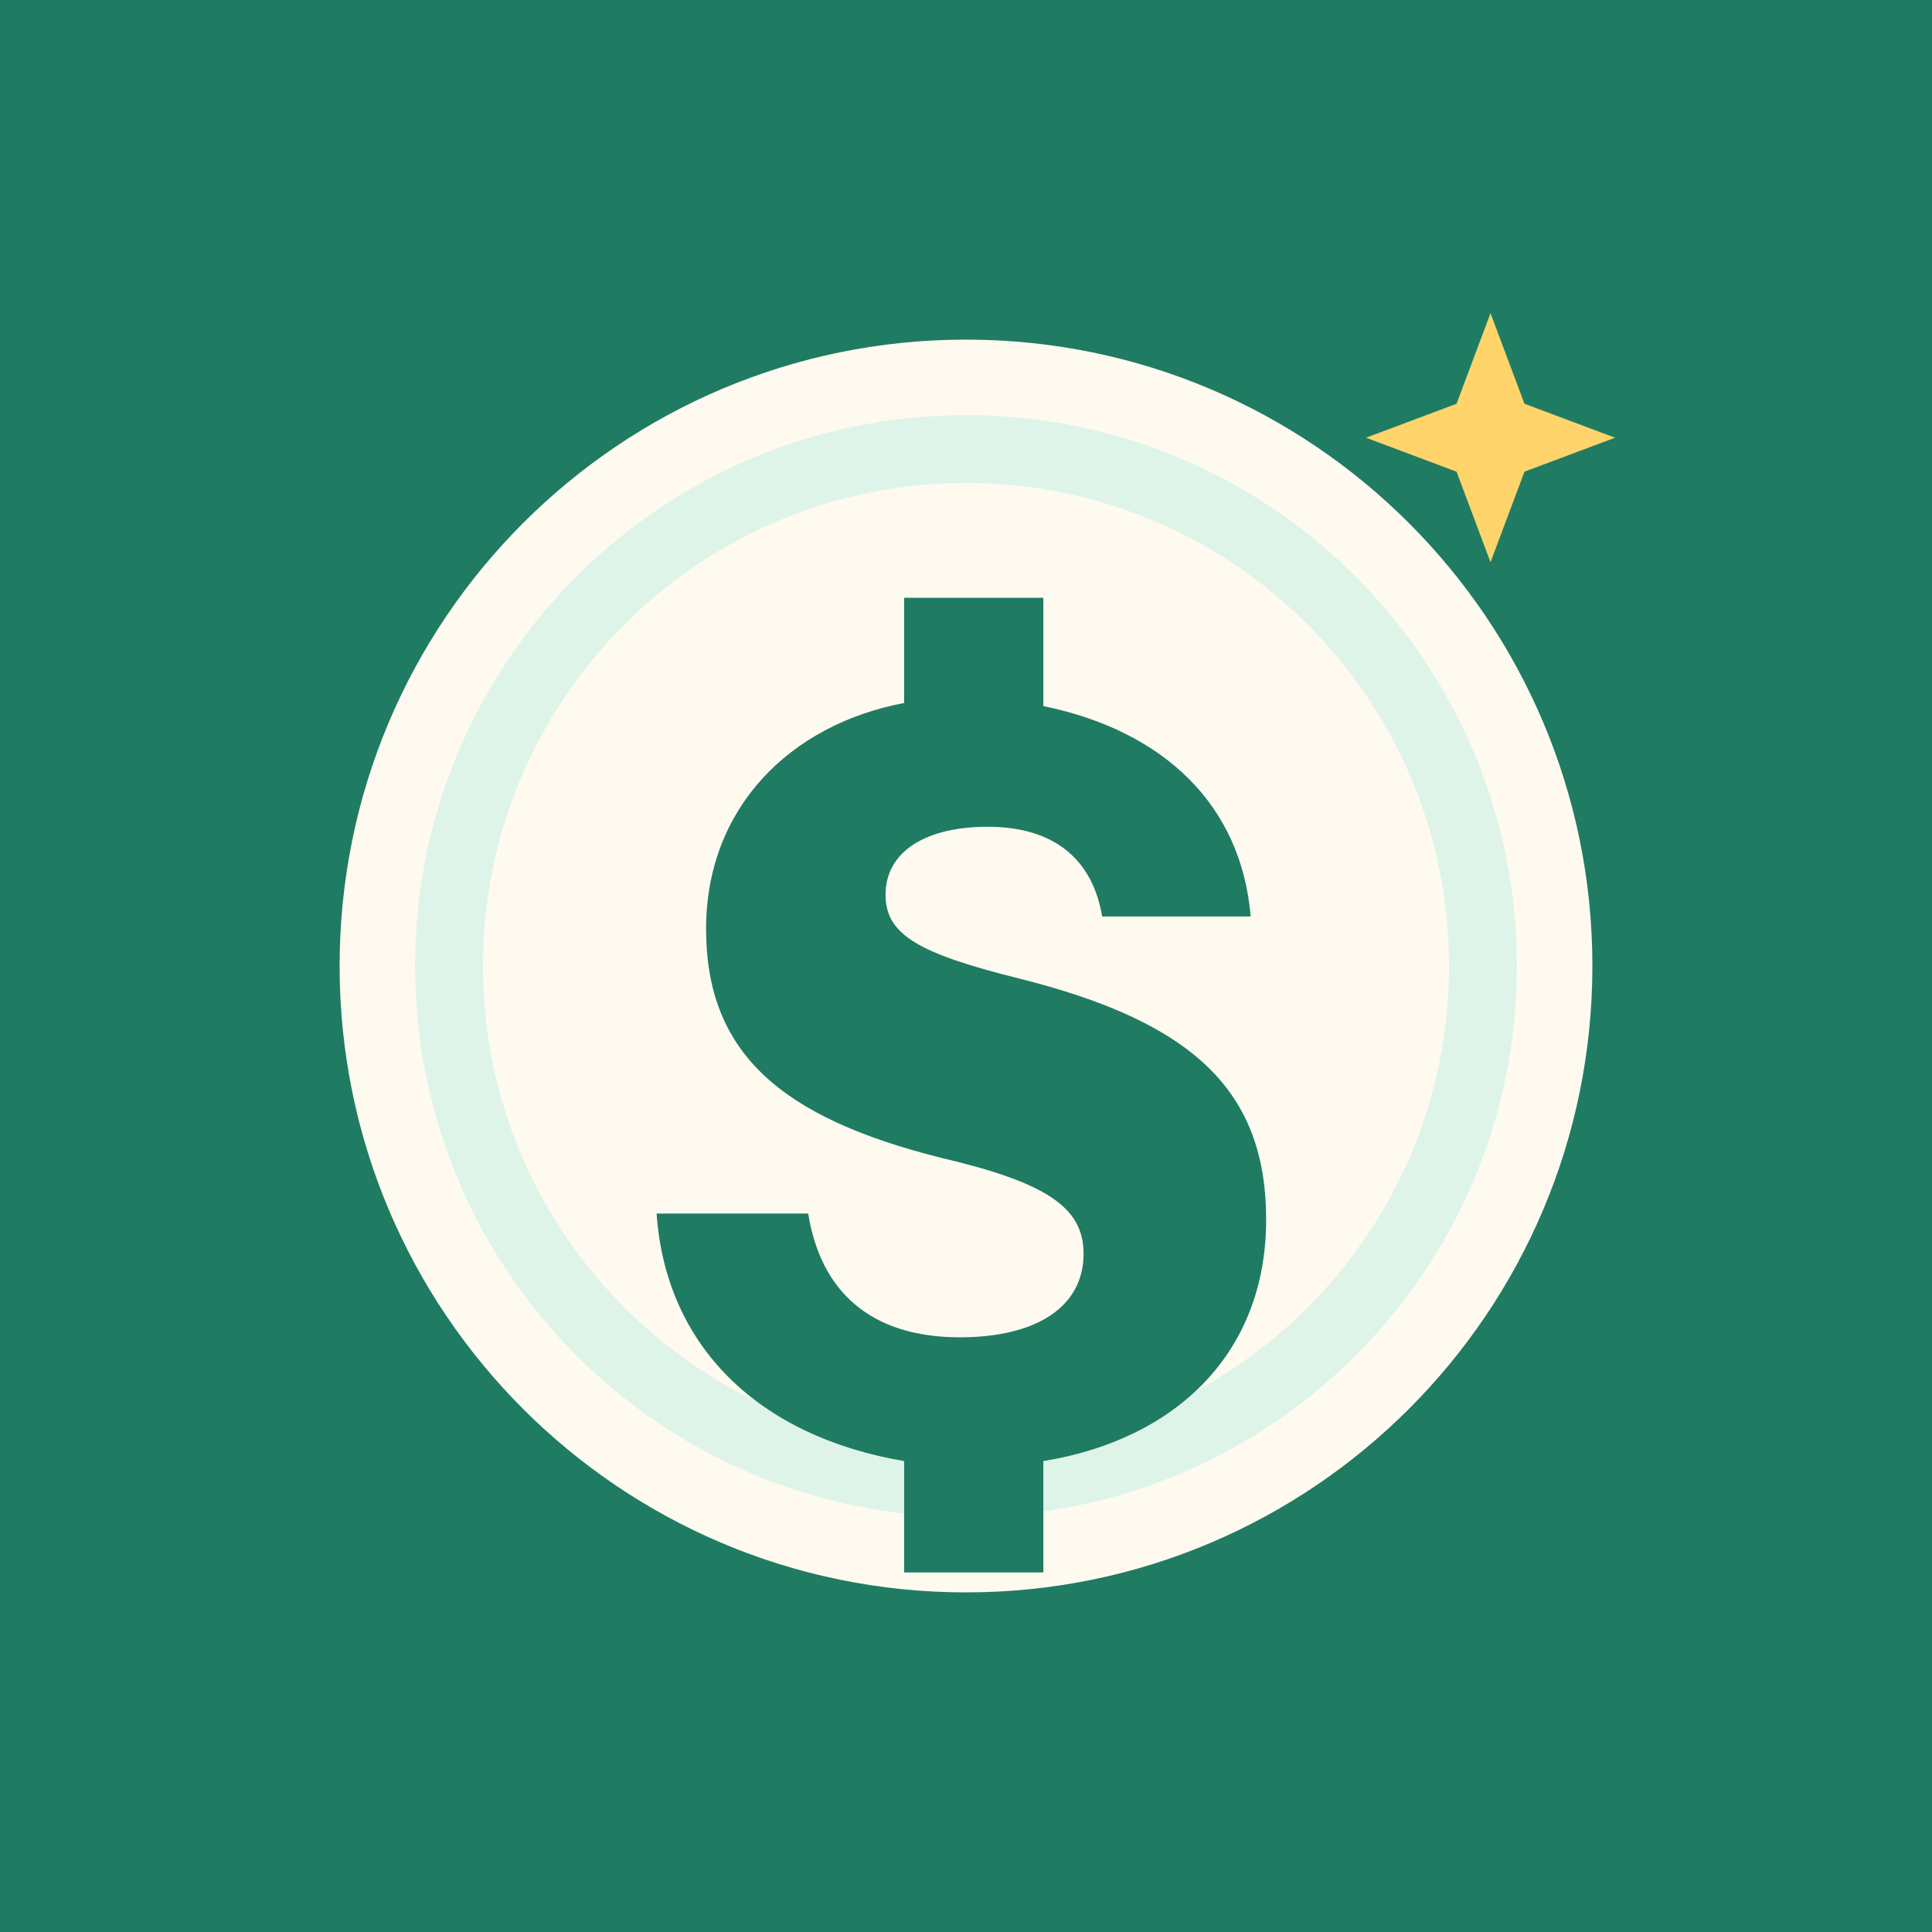
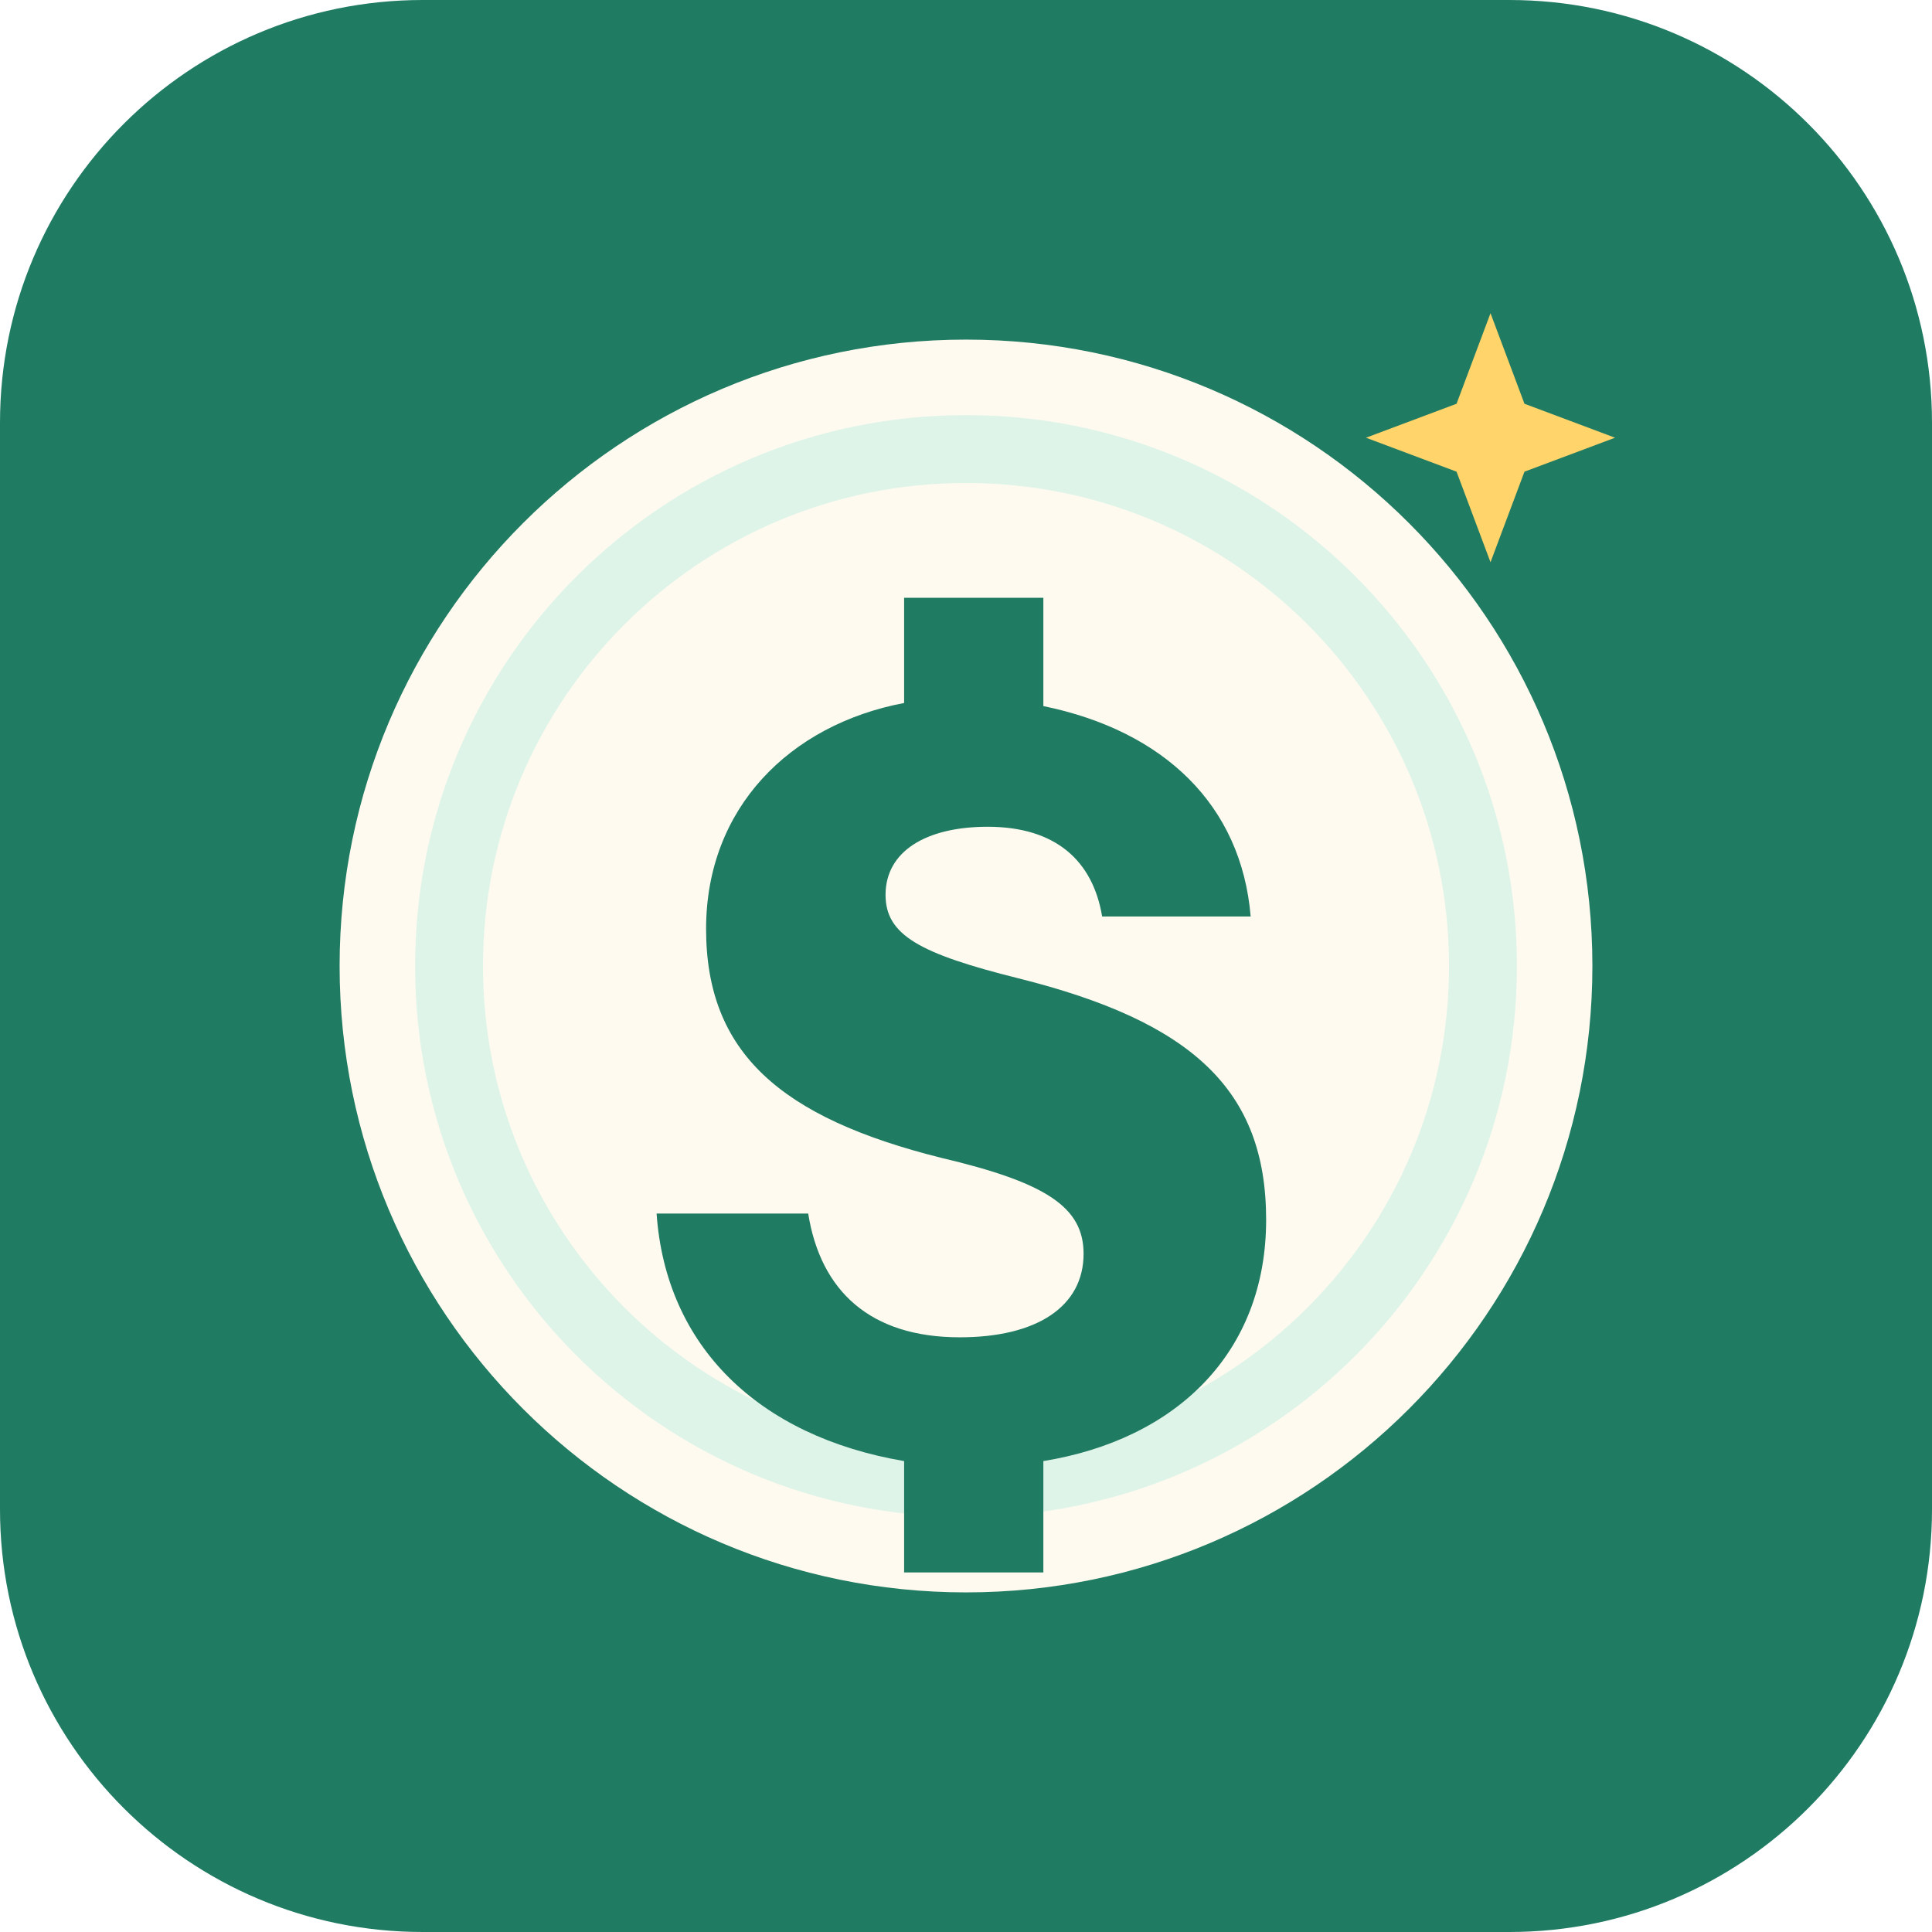
<svg xmlns="http://www.w3.org/2000/svg" viewBox="0 0 512 512">
-   <rect width="512" height="512" fill="#207b63" />
+   <rect width="512" height="512" rx="112" fill="#207b63" />
  <circle cx="256" cy="256" r="166" fill="#fffaf0" />
  <circle cx="256" cy="256" r="137" fill="none" stroke="#dff4e8" stroke-width="18" />
  <path d="M281 137v35c39 8 64 32 67 68h-48c-3-18-15-29-37-29-20 0-33 8-33 22 0 13 11 19 43 27 56 14 80 36 80 78 0 43-29 71-72 78v36h-45v-36c-47-8-77-37-80-80h49c4 25 20 40 49 40 25 0 40-10 40-27 0-15-12-23-46-31-52-13-76-34-76-74 0-39 27-66 64-73v-34z" fill="#207b63" transform="translate(46.08 46.08) scale(.82)" />
  <path d="M395 83l9 24 24 9-24 9-9 24-9-24-24-9 24-9z" fill="#ffd46a" />
</svg>
